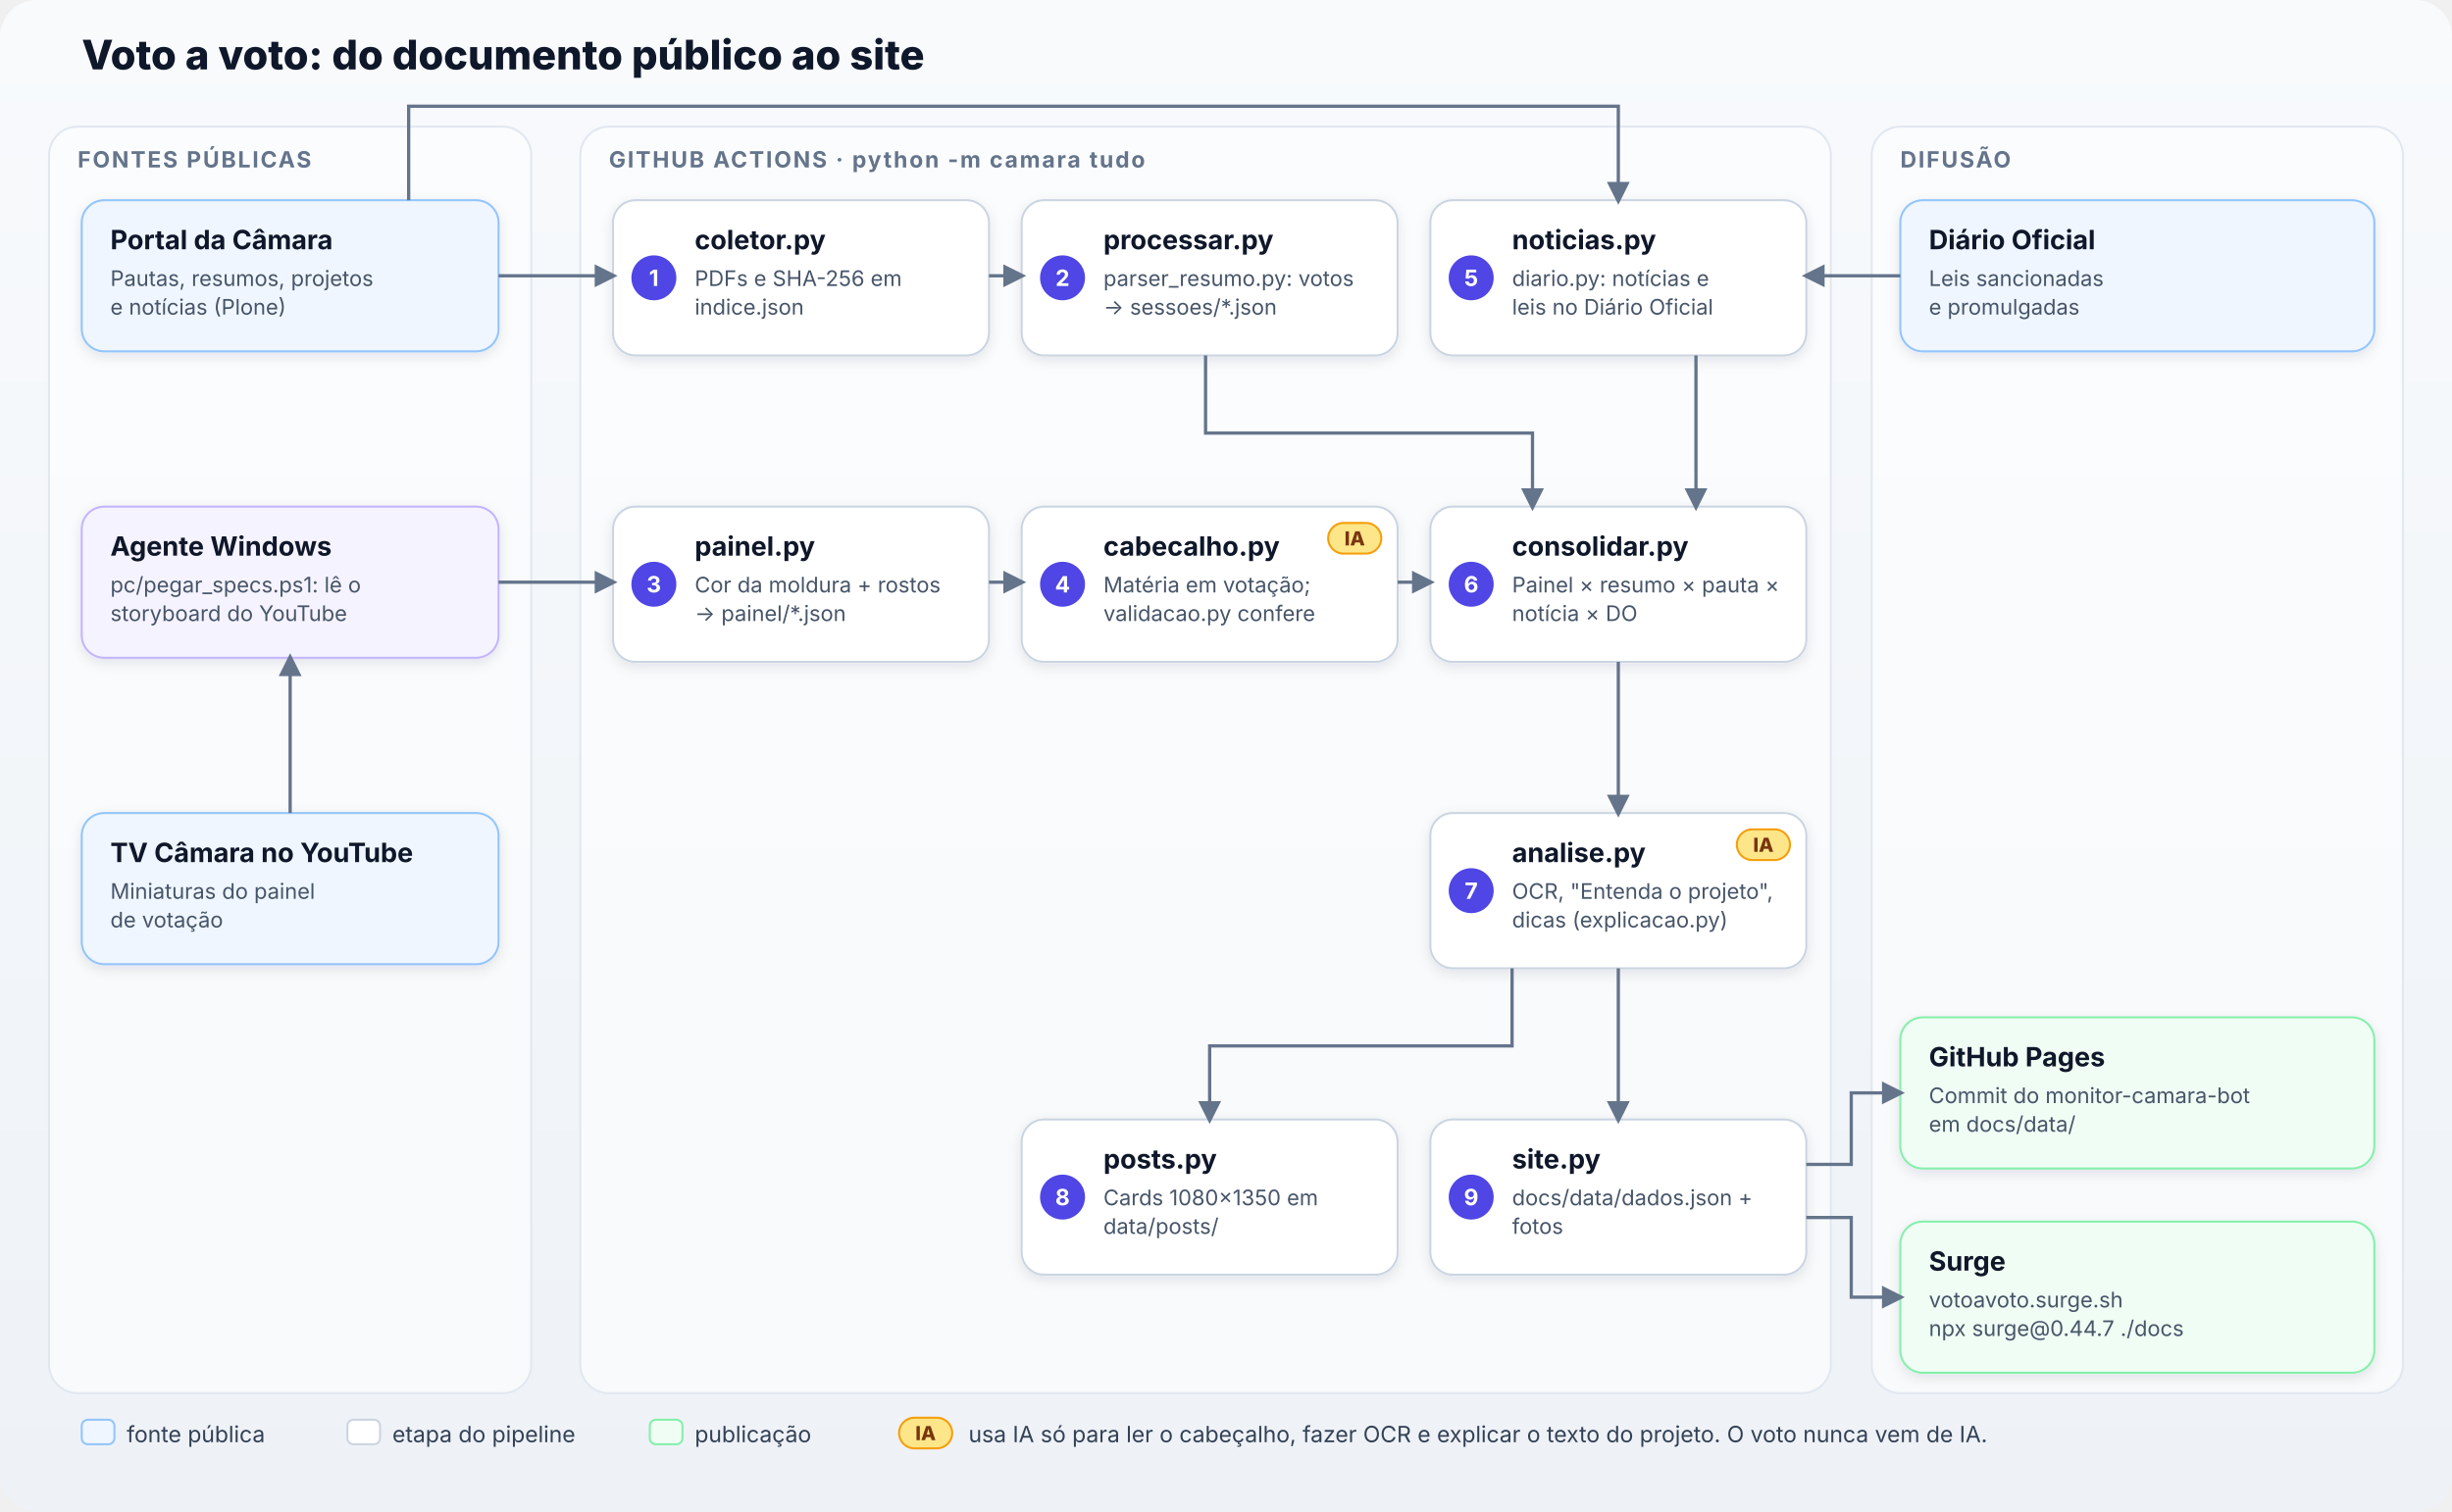
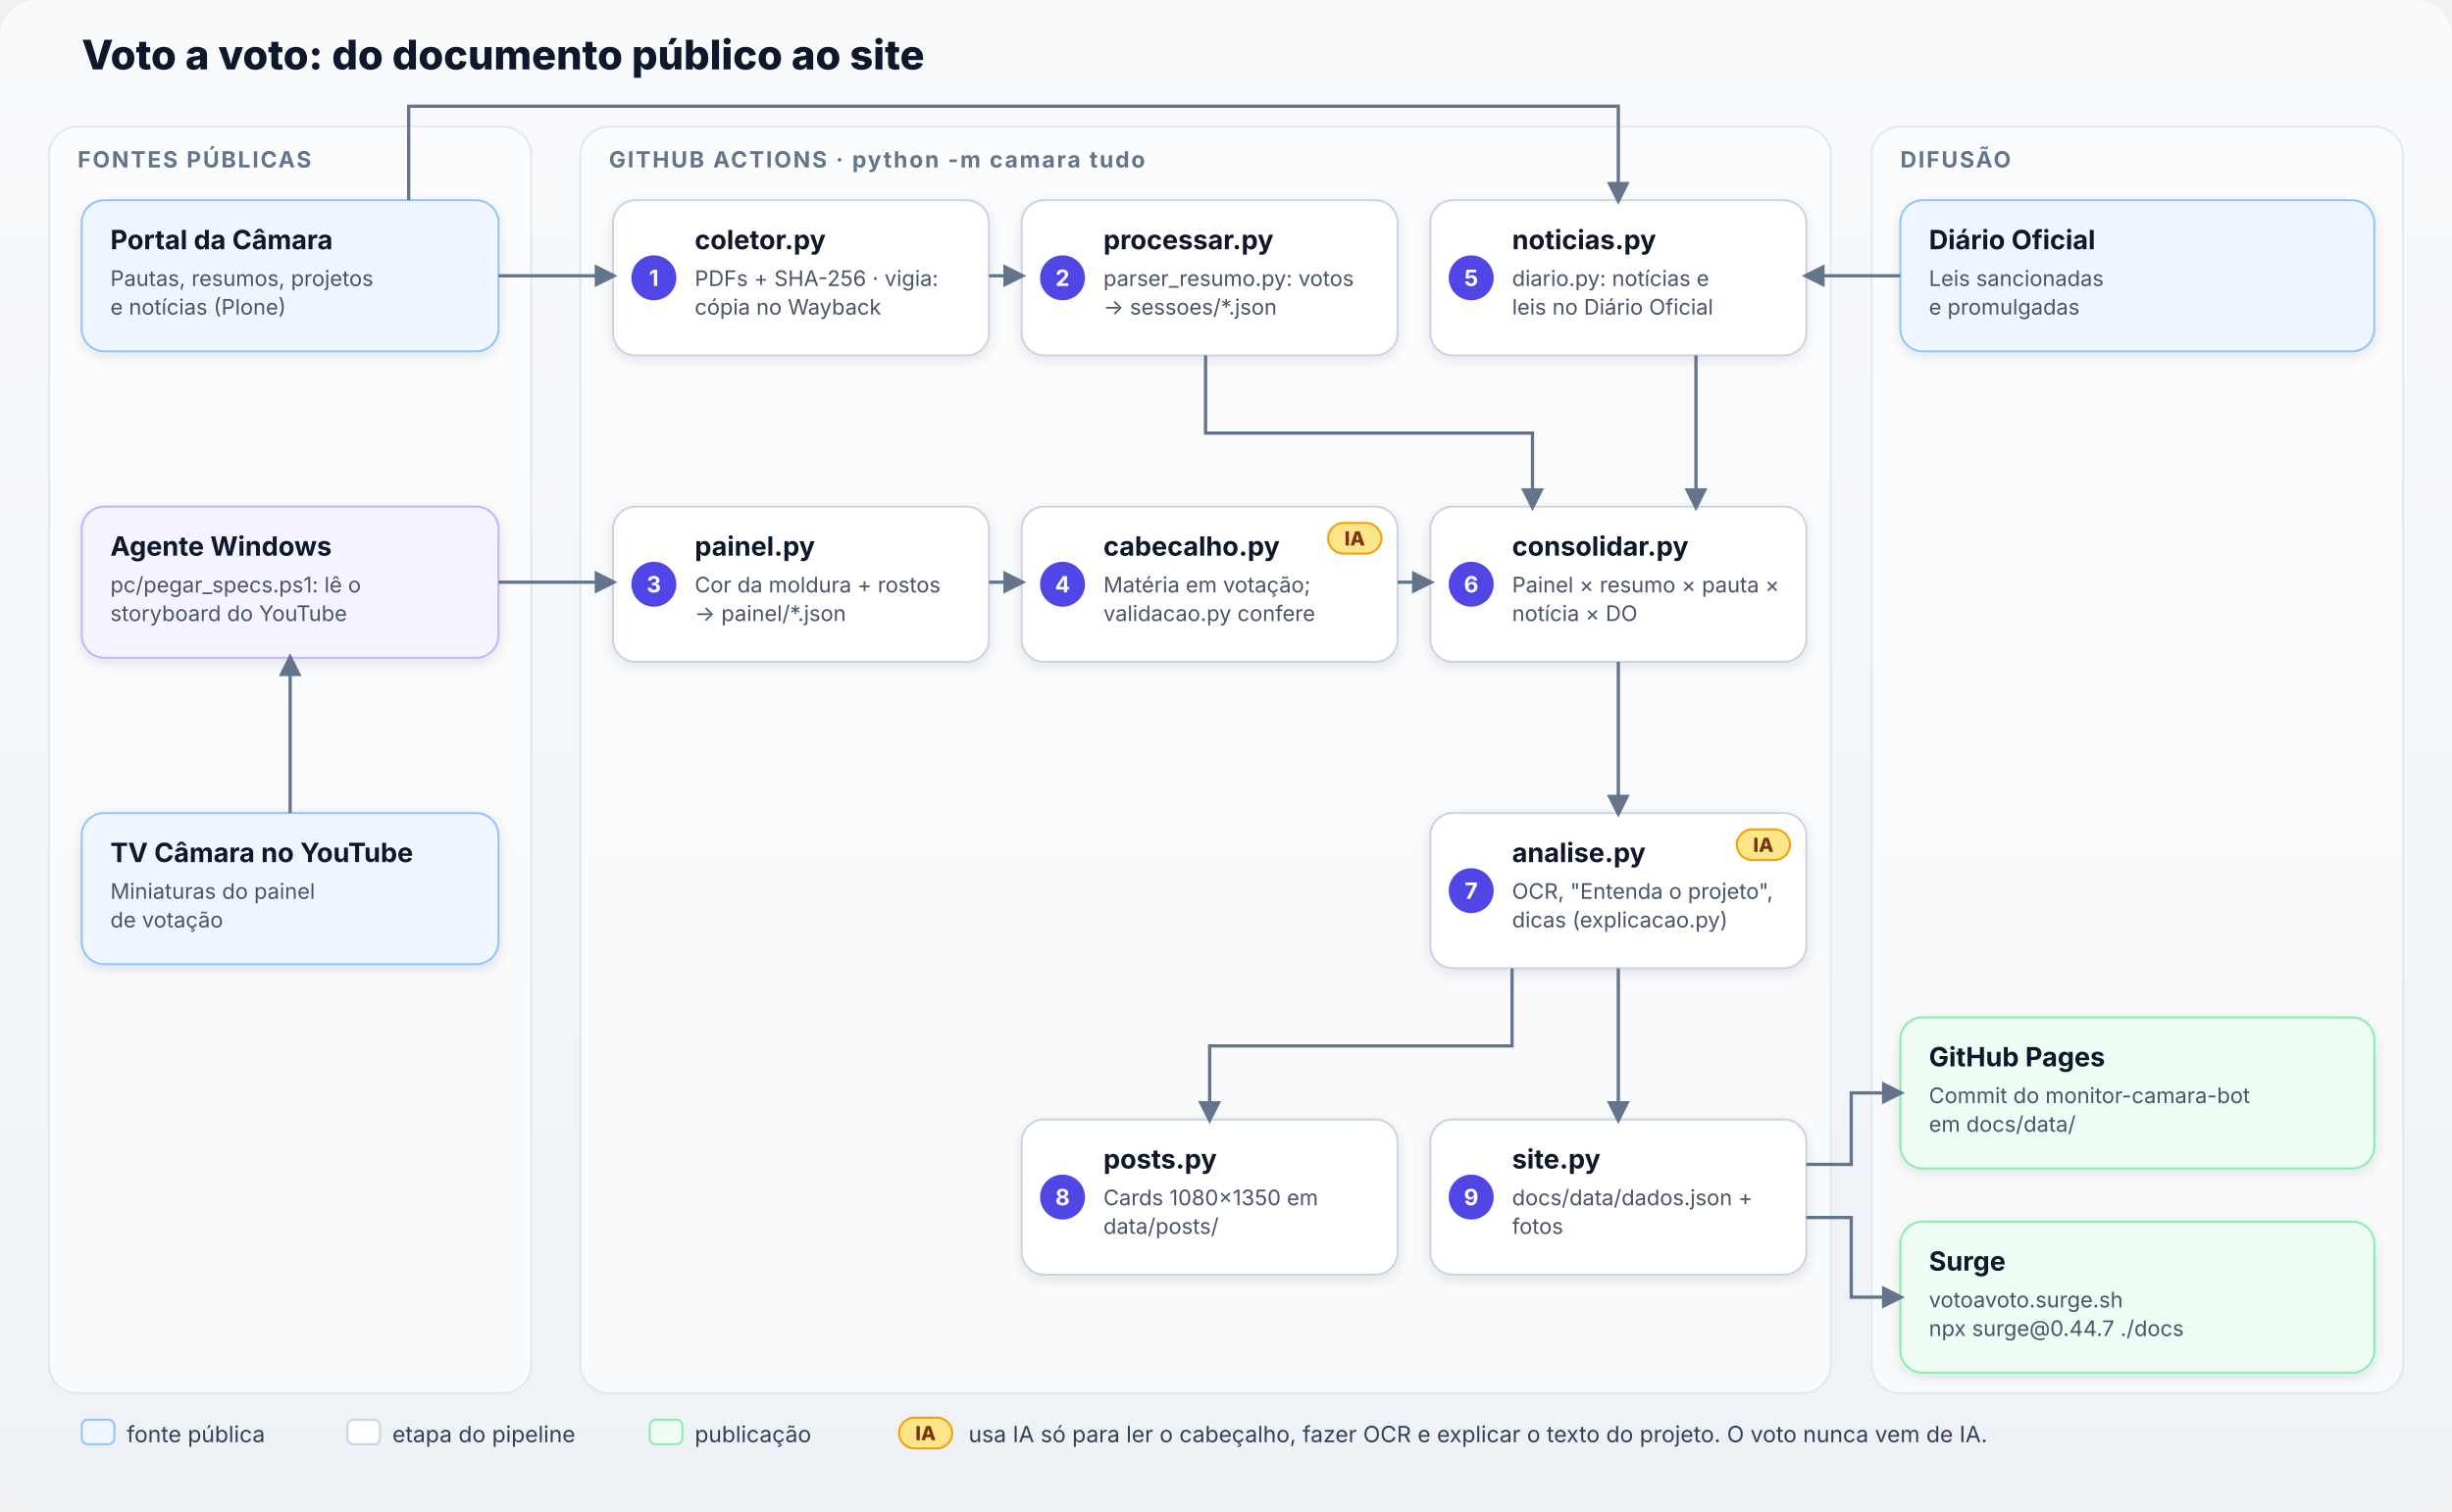
<svg xmlns="http://www.w3.org/2000/svg" viewBox="0 0 1200 740" width="1200" height="740" role="img" aria-labelledby="t d" font-family="Inter,'Segoe UI',system-ui,-apple-system,sans-serif">
  <defs>
    <linearGradient id="bg" x1="0" y1="0" x2="0" y2="1">
      <stop offset="0" stop-color="#f8fafc" />
      <stop offset="1" stop-color="#eef2f7" />
    </linearGradient>
    <filter id="sh" x="-10%" y="-10%" width="125%" height="135%">
      <feDropShadow dx="0" dy="2" stdDeviation="3" flood-color="#0f172a" flood-opacity=".10" />
    </filter>
    <marker id="ar" viewBox="0 0 10 10" refX="8" refY="5" markerWidth="7" markerHeight="7" orient="auto-start-reverse">
      <path d="M0 0L10 5L0 10z" fill="#64748b" />
    </marker>
  </defs>
  <style>
.t{font-size:13px;font-weight:700;fill:#0f172a}.s{font-size:10.5px;fill:#475569}.lane{font-size:11px;font-weight:700;letter-spacing:.08em;fill:#64748b}
.e{fill:none;stroke:#64748b;stroke-width:1.6;marker-end:url(#ar)}.n{font-size:11px;font-weight:700;fill:#fff}.ia{font-size:9.5px;font-weight:800;fill:#78350f}.leg{font-size:11px;fill:#334155}
</style>
  <rect width="1200" height="740" rx="18" fill="url(#bg)" />
  <text x="40" y="34" style="font-size:20px;font-weight:800" fill="#0f172a">Voto a voto: do documento público ao site</text>
  <rect x="24" y="62" width="236" height="620" rx="14" fill="#ffffff" fill-opacity=".55" stroke="#e2e8f0" />
  <text x="38" y="82" class="lane">FONTES PÚBLICAS</text>
  <rect x="284" y="62" width="612" height="620" rx="14" fill="#ffffff" fill-opacity=".55" stroke="#e2e8f0" />
  <text x="298" y="82" class="lane">GITHUB ACTIONS · python -m camara tudo</text>
  <rect x="916" y="62" width="260" height="620" rx="14" fill="#ffffff" fill-opacity=".55" stroke="#e2e8f0" />
  <text x="930" y="82" class="lane">DIFUSÃO</text>
  <rect x="40" y="98" width="204" height="74" rx="11" fill="#eff6ff" stroke="#93c5fd" filter="url(#sh)" />
  <text x="54" y="122" class="t">Portal da Câmara</text>
  <text x="54" y="140" class="s">Pautas, resumos, projetos</text>
  <text x="54" y="154" class="s">e notícias (Plone)</text>
  <rect x="40" y="248" width="204" height="74" rx="11" fill="#f5f3ff" stroke="#c4b5fd" filter="url(#sh)" />
  <text x="54" y="272" class="t">Agente Windows</text>
  <text x="54" y="290" class="s">pc/pegar_specs.ps1: lê o</text>
  <text x="54" y="304" class="s">storyboard do YouTube</text>
  <rect x="40" y="398" width="204" height="74" rx="11" fill="#eff6ff" stroke="#93c5fd" filter="url(#sh)" />
  <text x="54" y="422" class="t">TV Câmara no YouTube</text>
  <text x="54" y="440" class="s">Miniaturas do painel</text>
  <text x="54" y="454" class="s">de votação</text>
  <rect x="930" y="98" width="232" height="74" rx="11" fill="#eff6ff" stroke="#93c5fd" filter="url(#sh)" />
  <text x="944" y="122" class="t">Diário Oficial</text>
  <text x="944" y="140" class="s">Leis sancionadas</text>
  <text x="944" y="154" class="s">e promulgadas</text>
  <rect x="300" y="98" width="184" height="76" rx="11" fill="#ffffff" stroke="#cbd5e1" filter="url(#sh)" />
  <text x="340" y="122" class="t">coletor.py</text>
-   <text x="340" y="140" class="s">PDFs e SHA-256 em</text>
-   <text x="340" y="154" class="s">indice.json</text>
+   <text x="340" y="140" class="s">PDFs + SHA-256 · vigia:</text>
+   <text x="340" y="154" class="s">cópia no Wayback</text>
  <circle cx="320" cy="136.0" r="11" fill="#4f46e5" />
  <text x="320" y="140.0" text-anchor="middle" class="n">1</text>
  <rect x="500" y="98" width="184" height="76" rx="11" fill="#ffffff" stroke="#cbd5e1" filter="url(#sh)" />
  <text x="540" y="122" class="t">processar.py</text>
  <text x="540" y="140" class="s">parser_resumo.py: votos</text>
  <text x="540" y="154" class="s">→ sessoes/*.json</text>
  <circle cx="520" cy="136.0" r="11" fill="#4f46e5" />
  <text x="520" y="140.0" text-anchor="middle" class="n">2</text>
  <rect x="700" y="98" width="184" height="76" rx="11" fill="#ffffff" stroke="#cbd5e1" filter="url(#sh)" />
  <text x="740" y="122" class="t">noticias.py</text>
  <text x="740" y="140" class="s">diario.py: notícias e</text>
  <text x="740" y="154" class="s">leis no Diário Oficial</text>
  <circle cx="720" cy="136.0" r="11" fill="#4f46e5" />
  <text x="720" y="140.0" text-anchor="middle" class="n">5</text>
  <rect x="300" y="248" width="184" height="76" rx="11" fill="#ffffff" stroke="#cbd5e1" filter="url(#sh)" />
  <text x="340" y="272" class="t">painel.py</text>
  <text x="340" y="290" class="s">Cor da moldura + rostos</text>
  <text x="340" y="304" class="s">→ painel/*.json</text>
  <circle cx="320" cy="286.0" r="11" fill="#4f46e5" />
  <text x="320" y="290.0" text-anchor="middle" class="n">3</text>
  <rect x="500" y="248" width="184" height="76" rx="11" fill="#ffffff" stroke="#cbd5e1" filter="url(#sh)" />
  <text x="540" y="272" class="t">cabecalho.py</text>
  <text x="540" y="290" class="s">Matéria em votação;</text>
  <text x="540" y="304" class="s">validacao.py confere</text>
  <circle cx="520" cy="286.0" r="11" fill="#4f46e5" />
  <text x="520" y="290.0" text-anchor="middle" class="n">4</text>
  <rect x="650" y="256" width="26" height="15" rx="7.5" fill="#fde68a" stroke="#f59e0b" />
  <text x="663" y="267" text-anchor="middle" class="ia">IA</text>
  <rect x="700" y="248" width="184" height="76" rx="11" fill="#ffffff" stroke="#cbd5e1" filter="url(#sh)" />
  <text x="740" y="272" class="t">consolidar.py</text>
  <text x="740" y="290" class="s">Painel × resumo × pauta ×</text>
  <text x="740" y="304" class="s">notícia × DO</text>
  <circle cx="720" cy="286.0" r="11" fill="#4f46e5" />
  <text x="720" y="290.0" text-anchor="middle" class="n">6</text>
  <rect x="700" y="398" width="184" height="76" rx="11" fill="#ffffff" stroke="#cbd5e1" filter="url(#sh)" />
  <text x="740" y="422" class="t">analise.py</text>
  <text x="740" y="440" class="s">OCR, "Entenda o projeto",</text>
  <text x="740" y="454" class="s">dicas (explicacao.py)</text>
  <circle cx="720" cy="436.0" r="11" fill="#4f46e5" />
  <text x="720" y="440.0" text-anchor="middle" class="n">7</text>
  <rect x="850" y="406" width="26" height="15" rx="7.5" fill="#fde68a" stroke="#f59e0b" />
  <text x="863" y="417" text-anchor="middle" class="ia">IA</text>
  <rect x="500" y="548" width="184" height="76" rx="11" fill="#ffffff" stroke="#cbd5e1" filter="url(#sh)" />
  <text x="540" y="572" class="t">posts.py</text>
  <text x="540" y="590" class="s">Cards 1080×1350 em</text>
  <text x="540" y="604" class="s">data/posts/</text>
  <circle cx="520" cy="586.0" r="11" fill="#4f46e5" />
  <text x="520" y="590.0" text-anchor="middle" class="n">8</text>
  <rect x="700" y="548" width="184" height="76" rx="11" fill="#ffffff" stroke="#cbd5e1" filter="url(#sh)" />
  <text x="740" y="572" class="t">site.py</text>
  <text x="740" y="590" class="s">docs/data/dados.json +</text>
  <text x="740" y="604" class="s">fotos</text>
  <circle cx="720" cy="586.0" r="11" fill="#4f46e5" />
  <text x="720" y="590.0" text-anchor="middle" class="n">9</text>
  <rect x="930" y="498" width="232" height="74" rx="11" fill="#f0fdf4" stroke="#86efac" filter="url(#sh)" />
  <text x="944" y="522" class="t">GitHub Pages</text>
  <text x="944" y="540" class="s">Commit do monitor-camara-bot</text>
  <text x="944" y="554" class="s">em docs/data/</text>
  <rect x="930" y="598" width="232" height="74" rx="11" fill="#f0fdf4" stroke="#86efac" filter="url(#sh)" />
  <text x="944" y="622" class="t">Surge</text>
  <text x="944" y="640" class="s">votoavoto.surge.sh</text>
  <text x="944" y="654" class="s">npx surge@0.44.7 ./docs</text>
  <path d="M244,135 H300" class="e" />
  <path d="M200,98 V52 H792 V98" class="e" />
  <path d="M930,135 H884" class="e" />
  <path d="M142,398 V322" class="e" />
  <path d="M244,285 H300" class="e" />
  <path d="M484,135 H500" class="e" />
  <path d="M484,285 H500" class="e" />
  <path d="M684,285 H700" class="e" />
  <path d="M830,174 V248" class="e" />
  <path d="M590,174 V212 H750 V248" class="e" />
  <path d="M792,324 V398" class="e" />
  <path d="M792,474 V548" class="e" />
  <path d="M740,474 V512 H592 V548" class="e" />
  <path d="M884,570 H906 V535 H930" class="e" />
  <path d="M884,596 H906 V635 H930" class="e" />
  <rect x="40" y="695" width="16" height="12" rx="3" fill="#eff6ff" stroke="#93c5fd" />
  <text x="62" y="706" class="leg">fonte pública</text>
  <rect x="170" y="695" width="16" height="12" rx="3" fill="#fff" stroke="#cbd5e1" />
  <text x="192" y="706" class="leg">etapa do pipeline</text>
  <rect x="318" y="695" width="16" height="12" rx="3" fill="#f0fdf4" stroke="#86efac" />
  <text x="340" y="706" class="leg">publicação</text>
  <rect x="440" y="694" width="26" height="15" rx="7.5" fill="#fde68a" stroke="#f59e0b" />
  <text x="453" y="705" text-anchor="middle" class="ia">IA</text>
  <text x="474" y="706" class="leg">usa IA só para ler o cabeçalho, fazer OCR e explicar o texto do projeto. O voto nunca vem de IA.</text>
</svg>
